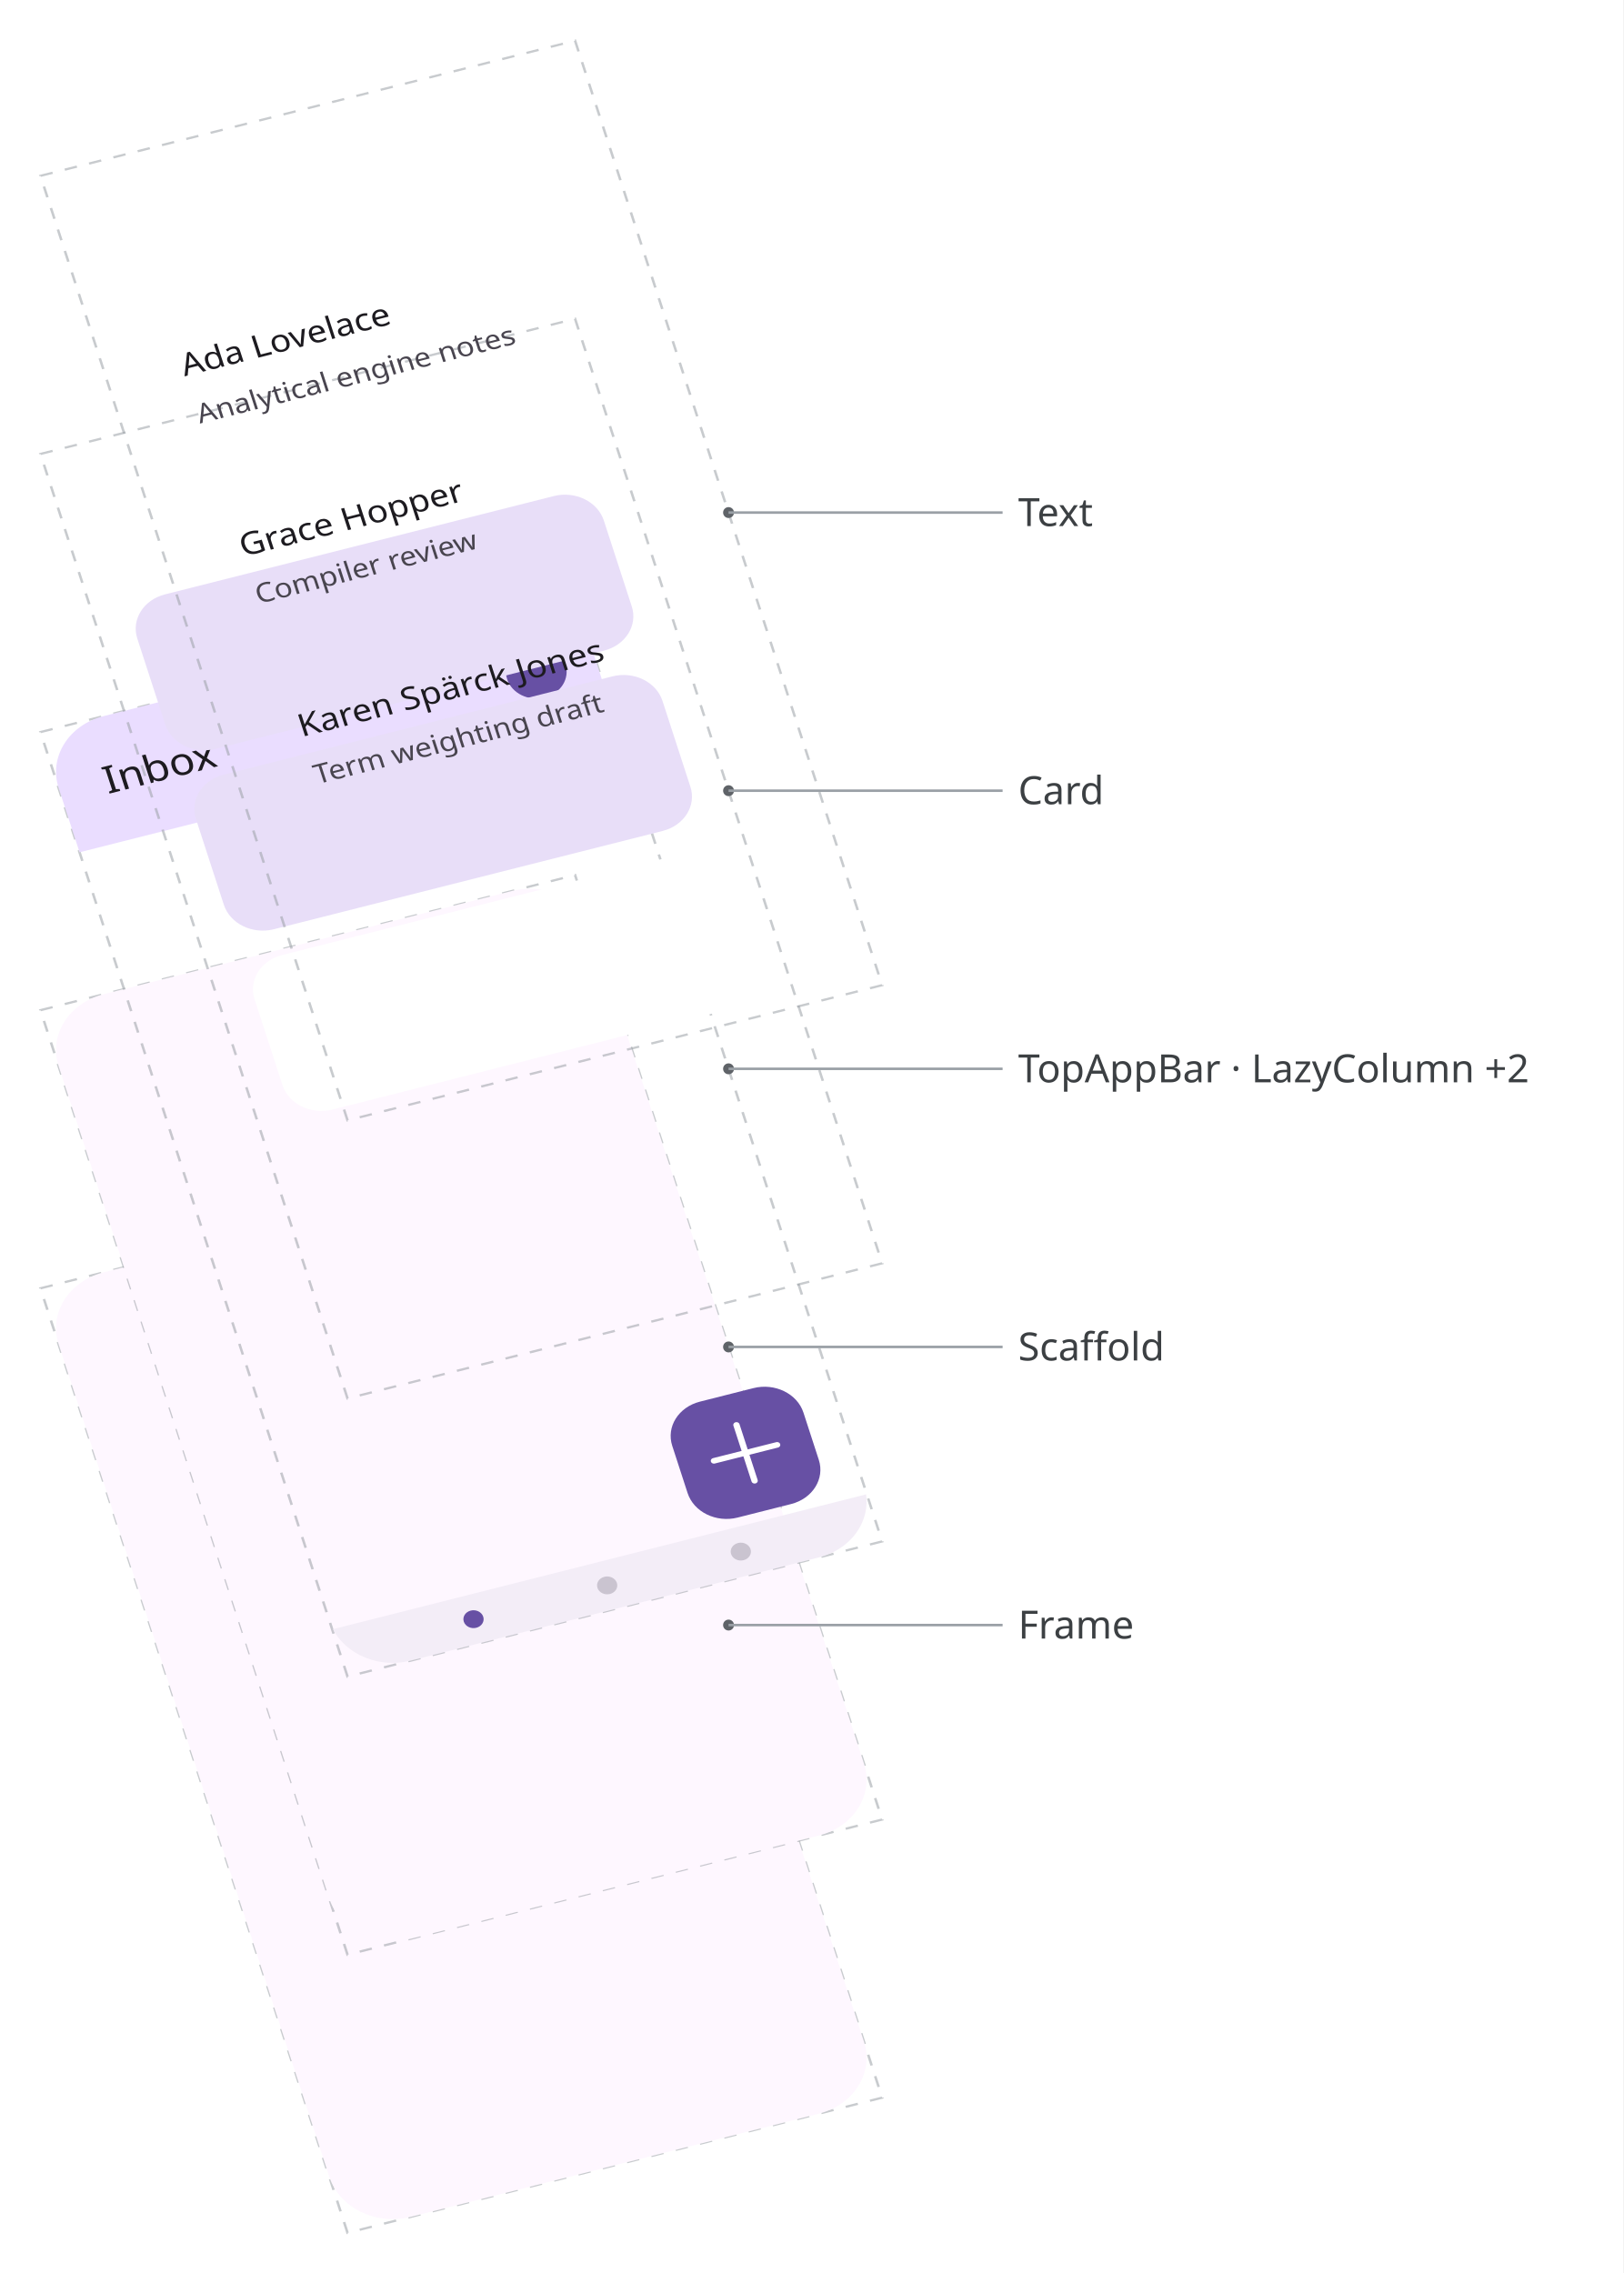
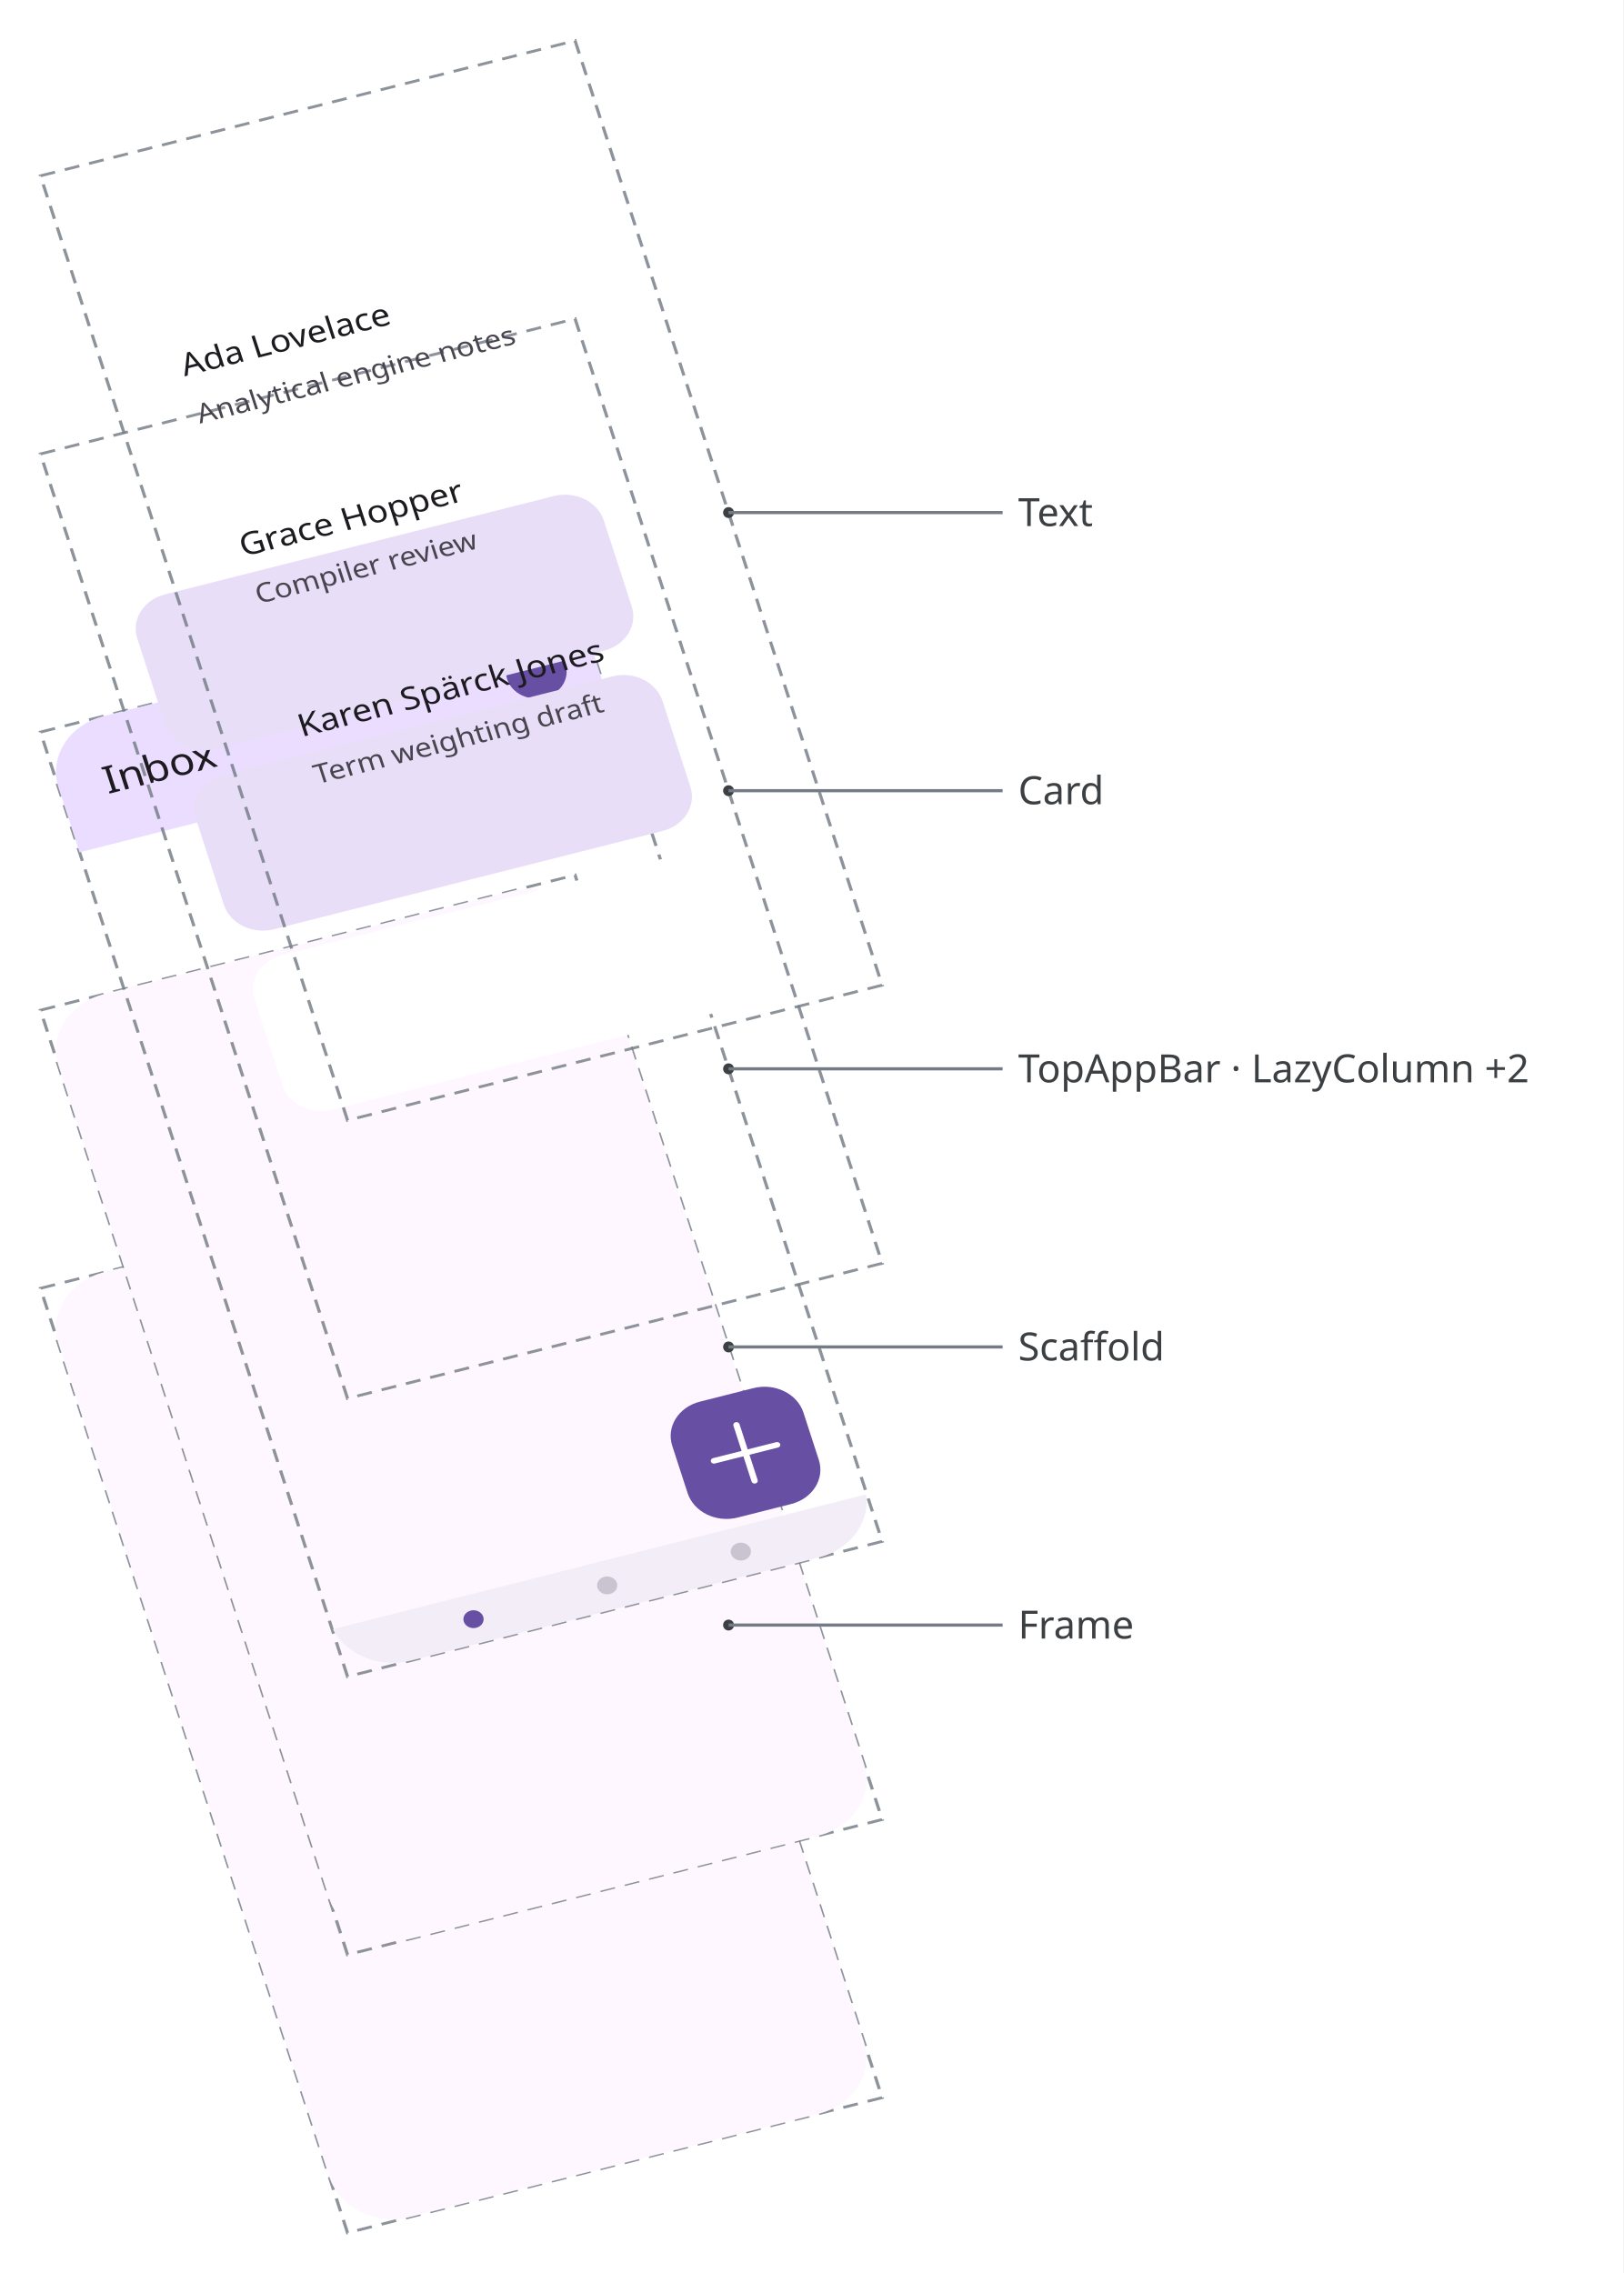
<svg xmlns="http://www.w3.org/2000/svg" data-exploded="true" data-exploded-planes="5" font-family="sans-serif" height="898.989" text-rendering="geometricPrecision" viewBox="-182.379 -669.495 641.958 898.989" width="641.958">
  <clipPath id="deviceRound">
    <rect height="440" rx="26" width="220" x="0" y="0" />
  </clipPath>
-   <style>.cp-exploded-canvas{fill:#ffffff}.cp-exploded-plate{fill:none;stroke:#9aa0a6;stroke-width:1;stroke-dasharray:5 5;opacity:.55}.cp-exploded-leader{fill:none;stroke:#9aa0a6;stroke-width:1}.cp-exploded-leader-dot{fill:#5f6368}.cp-exploded-label{fill:#3c4043;font-family:sans-serif}</style>
+   <style>:root{display:block;width:auto;height:auto;max-width:100vw;max-height:100vh;margin:auto}.cp-exploded-canvas{fill:#ffffff}.cp-exploded-plate{fill:none;stroke:#747b85;stroke-width:1.25;stroke-dasharray:6 4;opacity:.82}.cp-exploded-leader{fill:none;stroke:#747b85;stroke-width:1.25}.cp-exploded-leader-dot{fill:#3c4043}.cp-exploded-label{fill:#3c4043;font-family:sans-serif}</style>
  <rect class="cp-exploded-canvas" height="898.989" width="641.958" x="-182.379" y="-669.495" />
  <g class="cp-exploded-planes">
    <g class="cp-exploded-plane" data-plane="0" transform="matrix(0.961 -0.243 0.276 0.849 -166.379 -159.953)">
      <rect class="cp-exploded-plate" height="440" width="220" x="0" y="0" />
      <g clip-path="url(#deviceRound)" transform="translate(0, 0)">
        <rect fill="#FEF7FF" height="440" width="220" x="0" y="0" />
      </g>
    </g>
    <g class="cp-exploded-plane" data-layers="Scaffold" data-plane="1" transform="matrix(0.961 -0.243 0.276 0.849 -166.379 -269.953)">
      <rect class="cp-exploded-plate" height="440" width="220" x="0" y="0" />
      <g clip-path="url(#deviceRound)" transform="translate(0, 0)">
        <g id="Scaffold">
          <rect fill="#FEF7FF" height="440" width="220" x="0" y="0" />
        </g>
      </g>
    </g>
    <g class="cp-exploded-plane" data-layers="TopAppBar, LazyColumn, FloatingActionButton, NavigationBar" data-plane="2" transform="matrix(0.961 -0.243 0.276 0.849 -166.379 -379.953)">
      <rect class="cp-exploded-plate" height="440" width="220" x="0" y="0" />
      <g clip-path="url(#deviceRound)" transform="translate(0, 0)">
        <g>
          <g id="TopAppBar">
            <rect fill="#EADDFF" height="56" width="220" x="0" y="0" />
            <text fill="#1D1B20" font-size="17" font-weight="500" x="18" y="34">Inbox</text>
            <circle cx="196" cy="28" fill="#6750A4" r="12" />
          </g>
          <g id="FloatingActionButton">
            <rect fill="#6750A4" height="54" rx="16" width="54" x="152" y="360" />
            <path d="M179 374 v26 M166 387 h26" stroke="#FFFFFF" stroke-linecap="round" stroke-width="2.5" />
          </g>
          <g id="NavigationBar">
            <rect fill="#F3EDF7" height="22" width="220" x="0" y="418" />
            <circle cx="55" cy="429" fill="#6750A4" r="4" />
            <circle cx="110" cy="429" fill="#CAC4D0" r="4" />
            <circle cx="165" cy="429" fill="#CAC4D0" r="4" />
          </g>
        </g>
      </g>
    </g>
    <g class="cp-exploded-plane" data-layers="Card" data-plane="3" transform="matrix(0.961 -0.243 0.276 0.849 -166.379 -489.953)">
      <rect class="cp-exploded-plate" height="440" width="220" x="0" y="0" />
      <g clip-path="url(#deviceRound)" transform="translate(0, 0)">
        <g>
          <g>
            <g id="Card">
              <rect fill="#E8DEF8" height="72" rx="16" width="192" x="14" y="74" />
            </g>
            <g id="Card">
              <rect fill="#E8DEF8" height="72" rx="16" width="192" x="14" y="158" />
            </g>
            <g id="Card">
              <rect fill="#FFFFFF" height="72" rx="16" width="192" x="14" y="242" />
            </g>
          </g>
        </g>
      </g>
    </g>
    <g class="cp-exploded-plane" data-layers="Text" data-plane="4" transform="matrix(0.961 -0.243 0.276 0.849 -166.379 -599.953)">
      <rect class="cp-exploded-plate" height="440" width="220" x="0" y="0" />
      <g clip-path="url(#deviceRound)" transform="translate(0, 0)">
        <g>
          <g>
            <g>
              <g id="Text">
                <text fill="#1D1B20" font-size="14" font-weight="500" x="30" y="102">Ada Lovelace</text>
                <text fill="#49454F" font-size="12" x="30" y="124">Analytical engine notes</text>
              </g>
            </g>
            <g>
              <g id="Text">
                <text fill="#1D1B20" font-size="14" font-weight="500" x="30" y="186">Grace Hopper</text>
                <text fill="#49454F" font-size="12" x="30" y="208">Compiler review</text>
              </g>
            </g>
            <g>
              <g id="Text">
                <text fill="#1D1B20" font-size="14" font-weight="500" x="30" y="270">Karen Spärck Jones</text>
                <text fill="#49454F" font-size="12" x="30" y="292">Term weighting draft</text>
              </g>
            </g>
          </g>
        </g>
      </g>
    </g>
  </g>
  <g class="cp-exploded-labels" font-size="15.4">
    <circle class="cp-exploded-leader-dot" cx="105.739" cy="-466.771" r="2.156" />
    <path class="cp-exploded-leader" d="M105.739 -466.771 H214.119" />
    <text class="cp-exploded-label" data-plane="4" dominant-baseline="middle" x="220.279" y="-466.771">Text</text>
    <circle class="cp-exploded-leader-dot" cx="105.739" cy="-356.771" r="2.156" />
    <path class="cp-exploded-leader" d="M105.739 -356.771 H214.119" />
    <text class="cp-exploded-label" data-plane="3" dominant-baseline="middle" x="220.279" y="-356.771">Card</text>
    <circle class="cp-exploded-leader-dot" cx="105.739" cy="-246.771" r="2.156" />
    <path class="cp-exploded-leader" d="M105.739 -246.771 H214.119" />
    <text class="cp-exploded-label" data-plane="2" dominant-baseline="middle" x="220.279" y="-246.771">TopAppBar · LazyColumn +2</text>
    <circle class="cp-exploded-leader-dot" cx="105.739" cy="-136.771" r="2.156" />
    <path class="cp-exploded-leader" d="M105.739 -136.771 H214.119" />
    <text class="cp-exploded-label" data-plane="1" dominant-baseline="middle" x="220.279" y="-136.771">Scaffold</text>
    <circle class="cp-exploded-leader-dot" cx="105.739" cy="-26.771" r="2.156" />
    <path class="cp-exploded-leader" d="M105.739 -26.771 H214.119" />
    <text class="cp-exploded-label" data-plane="0" dominant-baseline="middle" x="220.279" y="-26.771">Frame</text>
  </g>
</svg>
